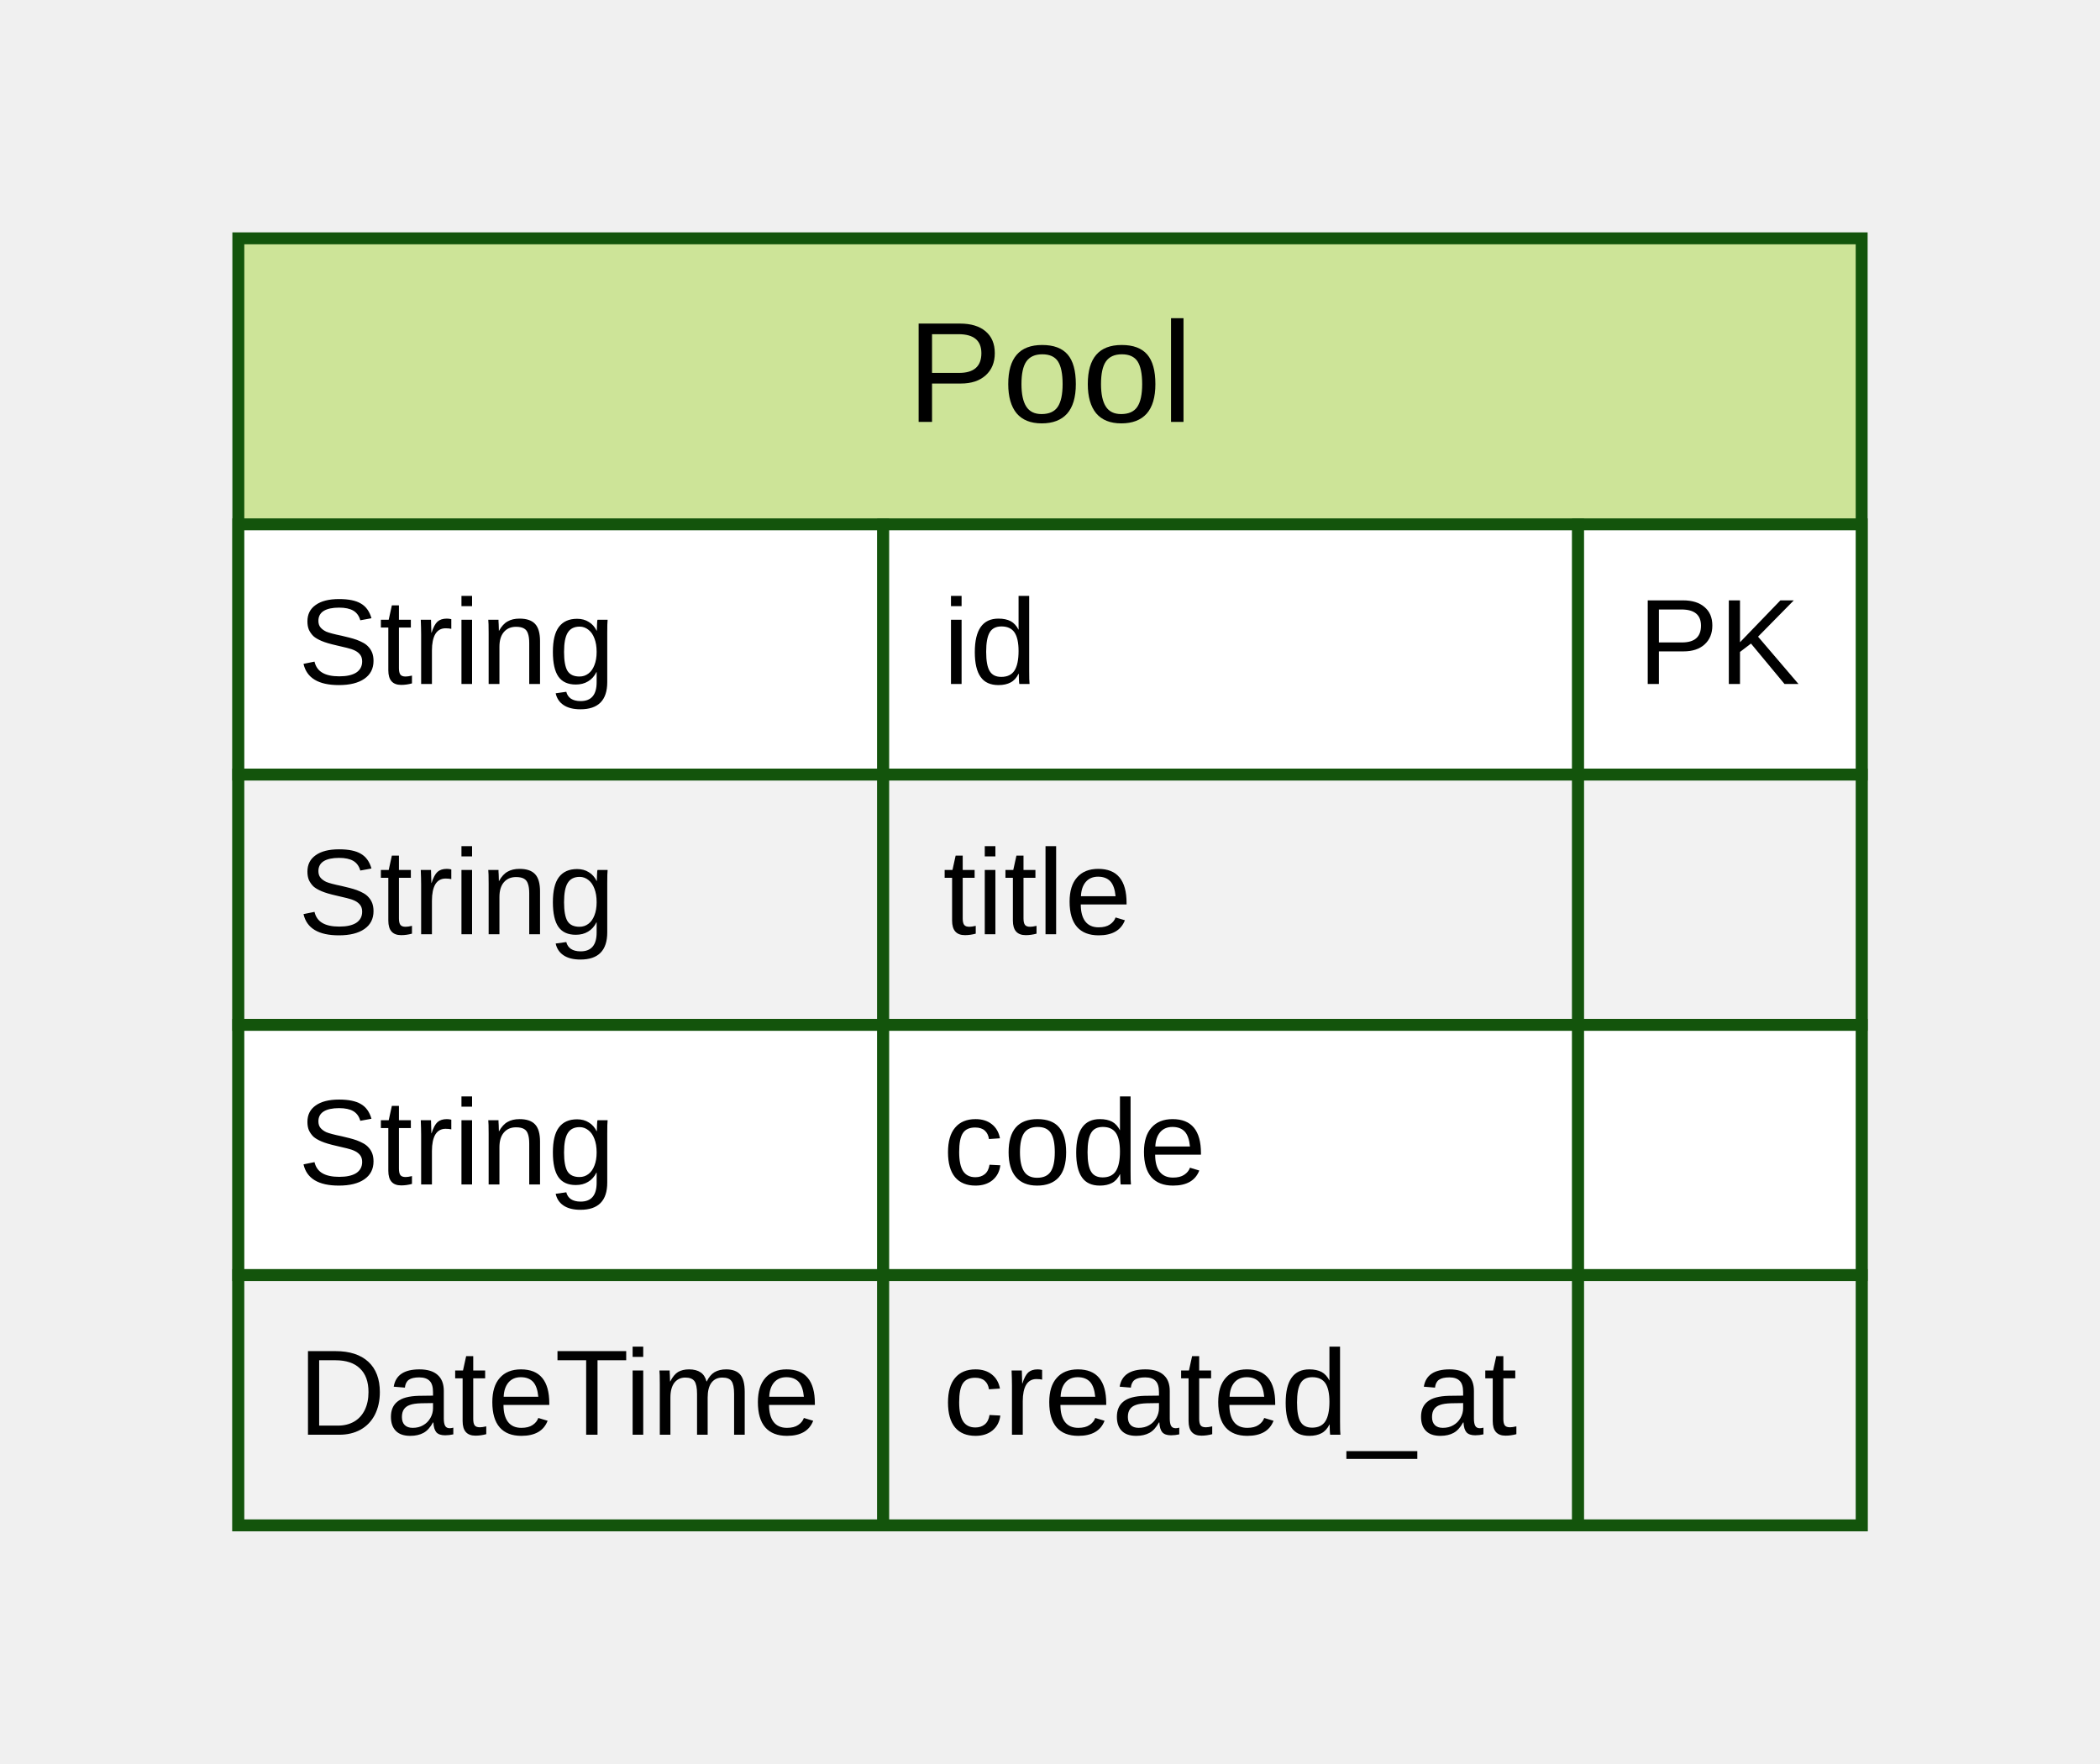
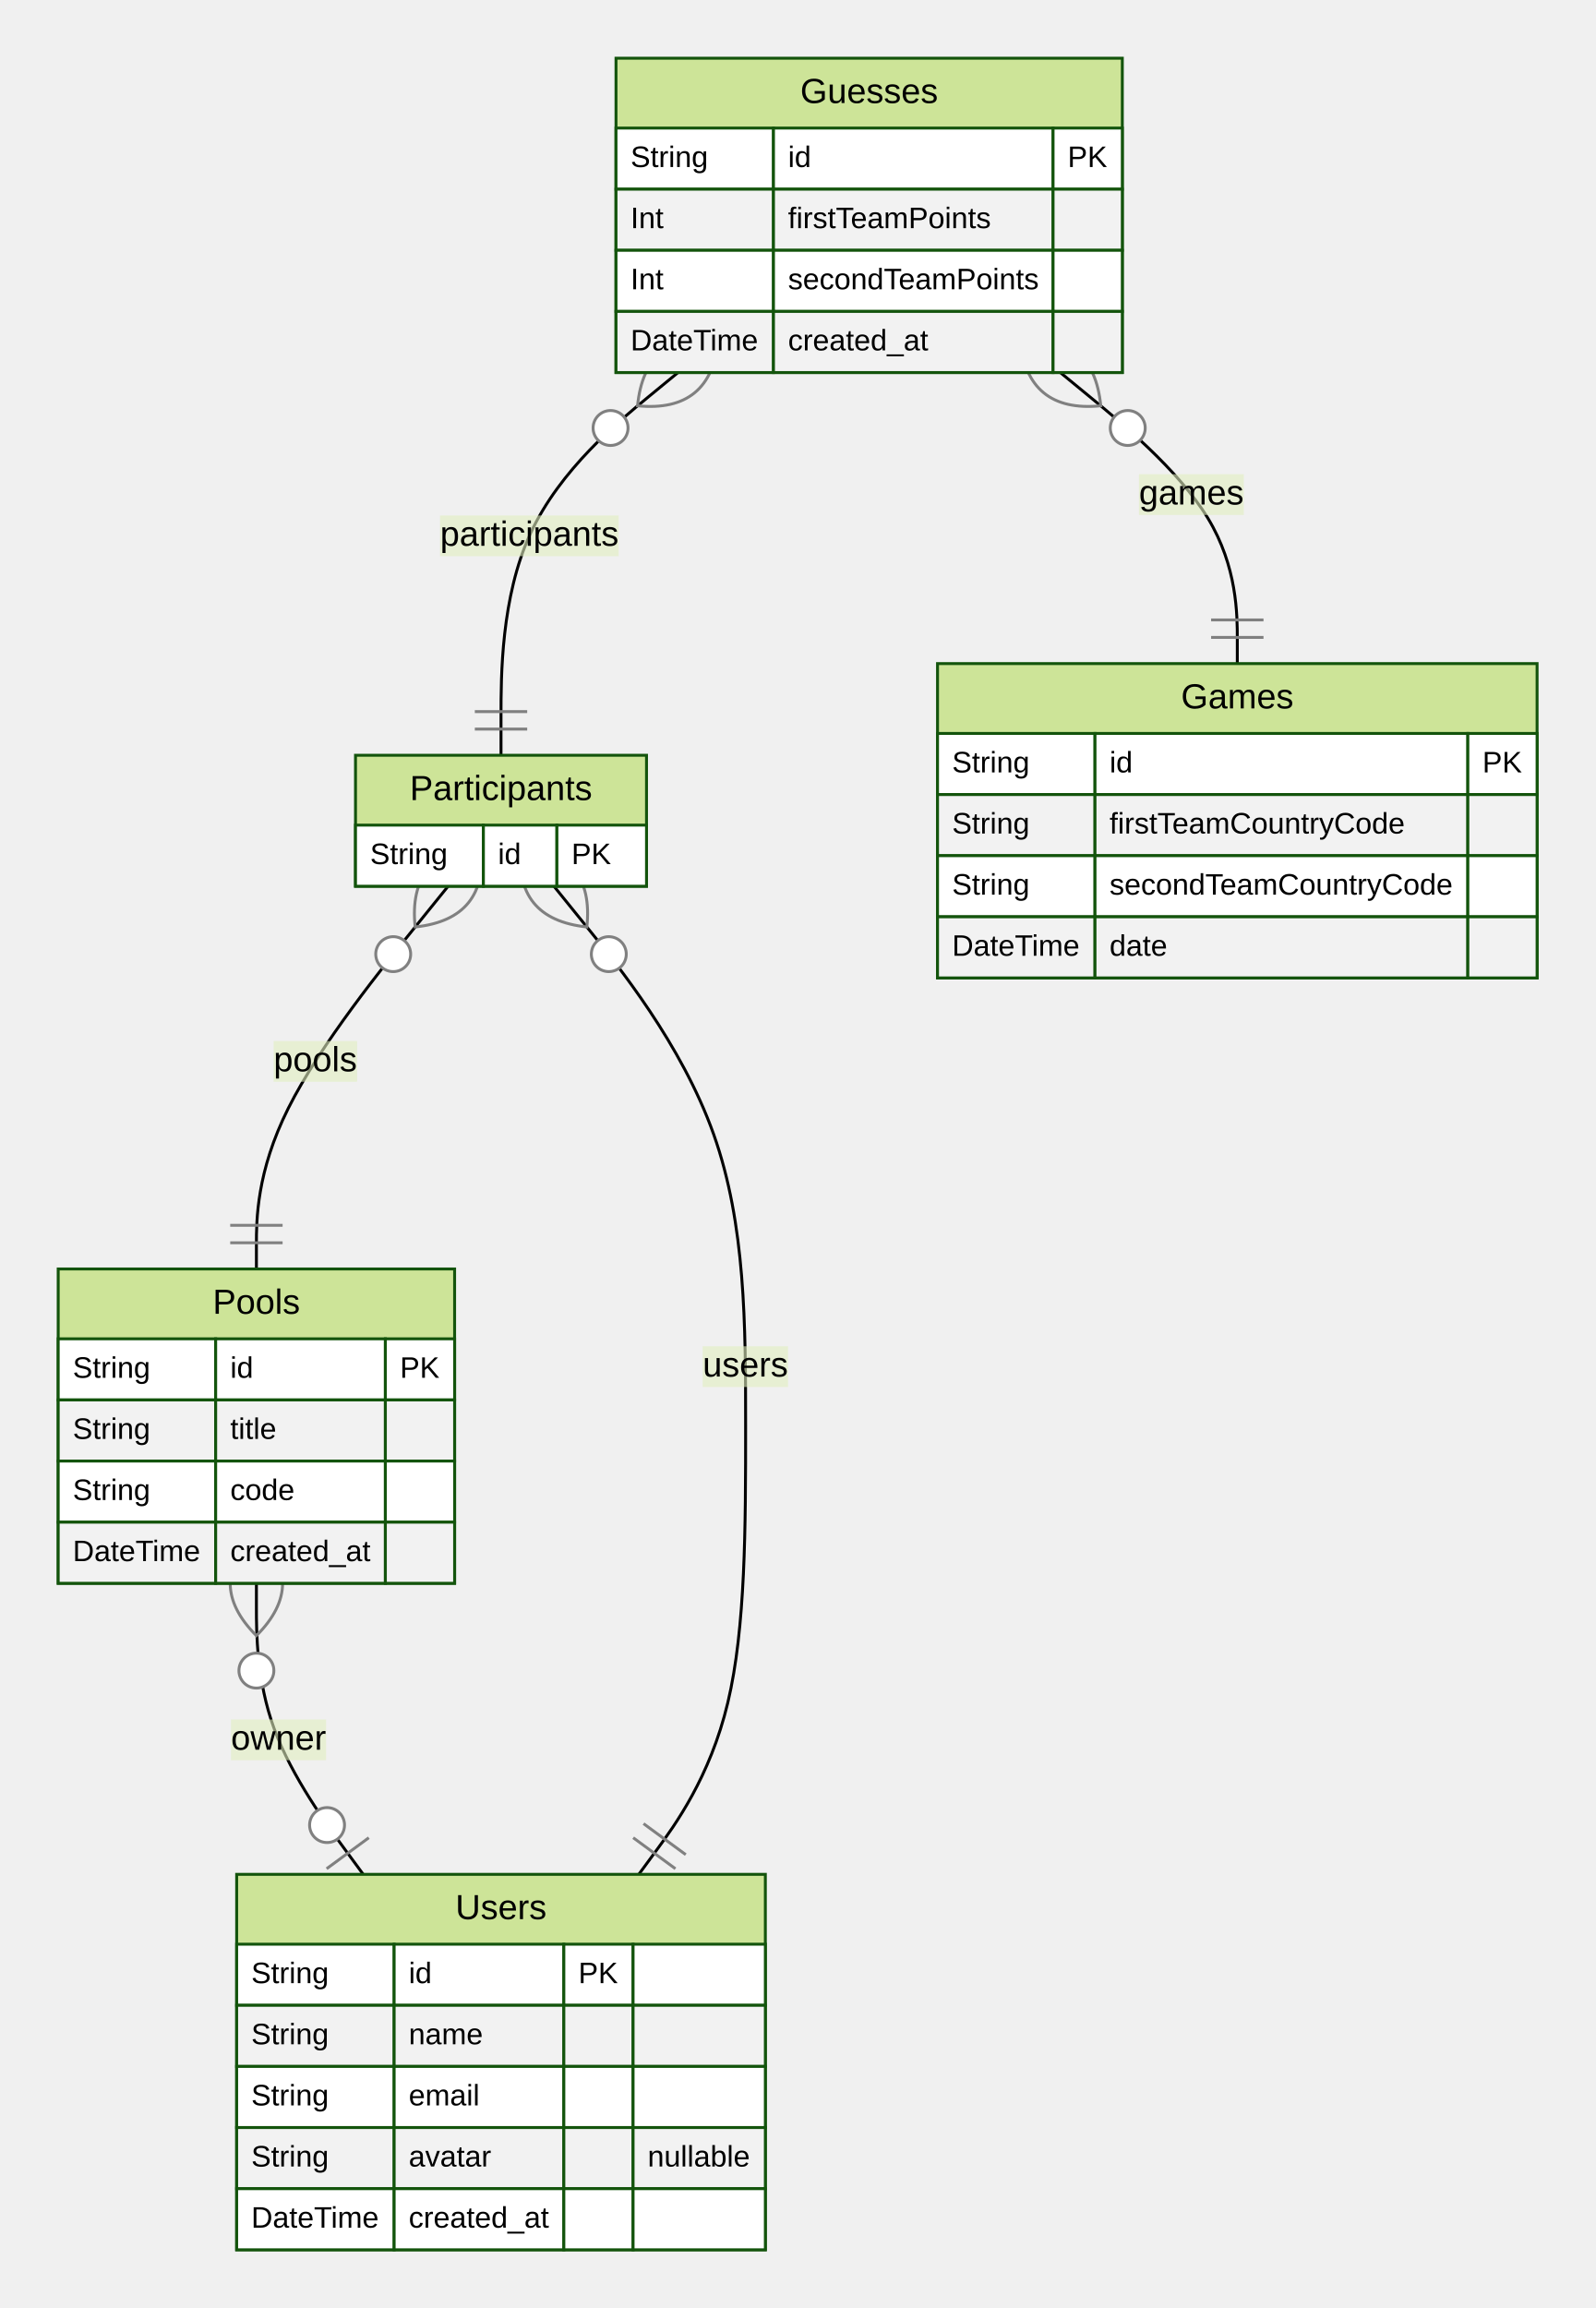
- <svg xmlns="http://www.w3.org/2000/svg" aria-labelledby="chart-title-mermaid-0 chart-desc-mermaid-0" role="img" viewBox="0 0 176.22 148" style="max-width: 176.22px; background-color: white;" width="100%" id="mermaid-0">
+ <svg xmlns="http://www.w3.org/2000/svg" aria-labelledby="chart-title-mermaid-0 chart-desc-mermaid-0" role="img" viewBox="0 0 548.194 793" style="max-width: 548.194px; background-color: white;" width="100%" id="mermaid-0">
  <style>#mermaid-0 {font-family:"trebuchet ms",verdana,arial,sans-serif;font-size:16px;fill:#000000;}#mermaid-0 .error-icon{fill:#552222;}#mermaid-0 .error-text{fill:#552222;stroke:#552222;}#mermaid-0 .edge-thickness-normal{stroke-width:2px;}#mermaid-0 .edge-thickness-thick{stroke-width:3.5px;}#mermaid-0 .edge-pattern-solid{stroke-dasharray:0;}#mermaid-0 .edge-pattern-dashed{stroke-dasharray:3;}#mermaid-0 .edge-pattern-dotted{stroke-dasharray:2;}#mermaid-0 .marker{fill:#000000;stroke:#000000;}#mermaid-0 .marker.cross{stroke:#000000;}#mermaid-0 svg{font-family:"trebuchet ms",verdana,arial,sans-serif;font-size:16px;}#mermaid-0 .entityBox{fill:#cde498;stroke:#13540c;}#mermaid-0 .attributeBoxOdd{fill:#ffffff;stroke:#13540c;}#mermaid-0 .attributeBoxEven{fill:#f2f2f2;stroke:#13540c;}#mermaid-0 .relationshipLabelBox{fill:hsl(78.158, 58.462%, 84.51%);opacity:0.7;background-color:hsl(78.158, 58.462%, 84.51%);}#mermaid-0 .relationshipLabelBox rect{opacity:0.5;}#mermaid-0 .relationshipLine{stroke:#000000;}#mermaid-0 :root{--mermaid-font-family:"trebuchet ms",verdana,arial,sans-serif;}</style>
  <g />
  <defs>
    <marker orient="auto" markerHeight="18" markerWidth="18" refY="9" refX="0" id="ONLY_ONE_START">
      <path d="M9,0 L9,18 M15,0 L15,18" fill="none" stroke="gray" />
    </marker>
  </defs>
  <defs>
    <marker orient="auto" markerHeight="18" markerWidth="18" refY="9" refX="18" id="ONLY_ONE_END">
      <path d="M3,0 L3,18 M9,0 L9,18" fill="none" stroke="gray" />
    </marker>
  </defs>
  <defs>
    <marker orient="auto" markerHeight="18" markerWidth="30" refY="9" refX="0" id="ZERO_OR_ONE_START">
      <circle r="6" cy="9" cx="21" fill="white" stroke="gray" />
      <path d="M9,0 L9,18" fill="none" stroke="gray" />
    </marker>
  </defs>
  <defs>
    <marker orient="auto" markerHeight="18" markerWidth="30" refY="9" refX="30" id="ZERO_OR_ONE_END">
      <circle r="6" cy="9" cx="9" fill="white" stroke="gray" />
      <path d="M21,0 L21,18" fill="none" stroke="gray" />
    </marker>
  </defs>
  <defs>
    <marker orient="auto" markerHeight="36" markerWidth="45" refY="18" refX="18" id="ONE_OR_MORE_START">
      <path d="M0,18 Q 18,0 36,18 Q 18,36 0,18 M42,9 L42,27" fill="none" stroke="gray" />
    </marker>
  </defs>
  <defs>
    <marker orient="auto" markerHeight="36" markerWidth="45" refY="18" refX="27" id="ONE_OR_MORE_END">
      <path d="M3,9 L3,27 M9,18 Q27,0 45,18 Q27,36 9,18" fill="none" stroke="gray" />
    </marker>
  </defs>
  <defs>
    <marker orient="auto" markerHeight="36" markerWidth="57" refY="18" refX="18" id="ZERO_OR_MORE_START">
      <circle r="6" cy="18" cx="48" fill="white" stroke="gray" />
      <path d="M0,18 Q18,0 36,18 Q18,36 0,18" fill="none" stroke="gray" />
    </marker>
  </defs>
  <defs>
    <marker orient="auto" markerHeight="36" markerWidth="57" refY="18" refX="39" id="ZERO_OR_MORE_END">
      <circle r="6" cy="18" cx="9" fill="white" stroke="gray" />
      <path d="M21,18 Q39,0 57,18 Q39,36 21,18" fill="none" stroke="gray" />
    </marker>
  </defs>
-   <g transform="translate(20,20 )" id="Pool">
+   <path marker-start="url(#ZERO_OR_MORE_START)" marker-end="url(#ZERO_OR_ONE_END)" fill="none" stroke="gray" d="M88.11,544L88.11,552.333C88.11,560.667,88.11,577.333,94.227,594C100.345,610.667,112.58,627.333,118.697,635.667L124.815,644" class="er relationshipLine" />
+   <path marker-start="url(#ZERO_OR_MORE_START)" marker-end="url(#ONLY_ONE_END)" fill="none" stroke="gray" d="M190.35,304.5L201.328,318.083C212.306,331.667,234.263,358.833,245.241,389.75C256.22,420.667,256.22,455.333,256.22,490C256.22,524.667,256.22,559.333,250.102,585C243.985,610.667,231.749,627.333,225.632,635.667L219.514,644" class="er relationshipLine" />
+   <path marker-start="url(#ZERO_OR_MORE_START)" marker-end="url(#ONLY_ONE_END)" fill="none" stroke="gray" d="M153.98,304.5L143.001,318.083C132.023,331.667,110.066,358.833,99.088,380.75C88.11,402.667,88.11,419.333,88.11,427.667L88.11,436" class="er relationshipLine" />
+   <path marker-start="url(#ZERO_OR_MORE_START)" marker-end="url(#ONLY_ONE_END)" fill="none" stroke="gray" d="M232.985,128L222.849,136.333C212.712,144.667,192.438,161.333,182.302,183.25C172.165,205.167,172.165,232.333,172.165,245.917L172.165,259.5" class="er relationshipLine" />
+   <path marker-start="url(#ZERO_OR_MORE_START)" marker-end="url(#ONLY_ONE_END)" fill="none" stroke="gray" d="M364.358,128L374.495,136.333C384.632,144.667,404.906,161.333,415.042,178C425.179,194.667,425.179,211.333,425.179,219.667L425.179,228" class="er relationshipLine" />
+   <g transform="translate(20,436 )" id="Pools">
    <rect height="108" width="136.22" y="0" x="0" stroke="gray" fill-opacity="100%" fill="honeydew" class="er entityBox" />
-     <text transform="translate(68.1098,12)" style="font-family: &quot;trebuchet ms&quot;, verdana, arial, sans-serif;; font-size: 12px" text-anchor="middle" dominant-baseline="middle" y="0" x="0" id="entity-Pool" class="er entityLabel">Pool</text>
-     <rect height="21" width="54.113" y="24" x="0" stroke="gray" fill-opacity="100%" fill="honeydew" class="er attributeBoxOdd" />
-     <text transform="translate(5,34.5)" style="font-family: &quot;trebuchet ms&quot;, verdana, arial, sans-serif;; font-size: 10.2px" text-anchor="left" dominant-baseline="middle" y="0" x="0" id="entity-Pool-attr-1-type" class="er entityLabel">String</text>
+     <text transform="translate(68.1098,12)" style="font-family: &quot;trebuchet ms&quot;, verdana, arial, sans-serif;; font-size: 12px" text-anchor="middle" dominant-baseline="middle" y="0" x="0" id="entity-Pools" class="er entityLabel">Pools</text>
+     <rect height="21" width="54.113" y="24" x="0" stroke="gray" fill-opacity="100%" fill="honeydew" class="er attributeBoxOdd" />
+     <text transform="translate(5,34.5)" style="font-family: &quot;trebuchet ms&quot;, verdana, arial, sans-serif;; font-size: 10.2px" text-anchor="left" dominant-baseline="middle" y="0" x="0" id="entity-Pools-attr-1-type" class="er entityLabel">String</text>
    <rect height="21" width="58.311" y="24" x="54.113" stroke="gray" fill-opacity="100%" fill="honeydew" class="er attributeBoxOdd" />
-     <text transform="translate(59.11313,34.5)" style="font-family: &quot;trebuchet ms&quot;, verdana, arial, sans-serif;; font-size: 10.2px" text-anchor="left" dominant-baseline="middle" y="0" x="0" id="entity-Pool-attr-1-name" class="er entityLabel">id</text>
+     <text transform="translate(59.11313,34.5)" style="font-family: &quot;trebuchet ms&quot;, verdana, arial, sans-serif;; font-size: 10.2px" text-anchor="left" dominant-baseline="middle" y="0" x="0" id="entity-Pools-attr-1-name" class="er entityLabel">id</text>
    <rect height="21" width="23.795" y="24" x="112.425" stroke="gray" fill-opacity="100%" fill="honeydew" class="er attributeBoxOdd" />
-     <text transform="translate(117.4246,34.5)" style="font-family: &quot;trebuchet ms&quot;, verdana, arial, sans-serif;; font-size: 10.2px" text-anchor="left" dominant-baseline="middle" y="0" x="0" id="entity-Pool-attr-1-key" class="er entityLabel">PK</text>
-     <rect height="21" width="54.113" y="45" x="0" stroke="gray" fill-opacity="100%" fill="honeydew" class="er attributeBoxEven" />
-     <text transform="translate(5,55.5)" style="font-family: &quot;trebuchet ms&quot;, verdana, arial, sans-serif;; font-size: 10.2px" text-anchor="left" dominant-baseline="middle" y="0" x="0" id="entity-Pool-attr-2-type" class="er entityLabel">String</text>
+     <text transform="translate(117.4246,34.5)" style="font-family: &quot;trebuchet ms&quot;, verdana, arial, sans-serif;; font-size: 10.2px" text-anchor="left" dominant-baseline="middle" y="0" x="0" id="entity-Pools-attr-1-key" class="er entityLabel">PK</text>
+     <rect height="21" width="54.113" y="45" x="0" stroke="gray" fill-opacity="100%" fill="honeydew" class="er attributeBoxEven" />
+     <text transform="translate(5,55.5)" style="font-family: &quot;trebuchet ms&quot;, verdana, arial, sans-serif;; font-size: 10.2px" text-anchor="left" dominant-baseline="middle" y="0" x="0" id="entity-Pools-attr-2-type" class="er entityLabel">String</text>
    <rect height="21" width="58.311" y="45" x="54.113" stroke="gray" fill-opacity="100%" fill="honeydew" class="er attributeBoxEven" />
-     <text transform="translate(59.11313,55.5)" style="font-family: &quot;trebuchet ms&quot;, verdana, arial, sans-serif;; font-size: 10.2px" text-anchor="left" dominant-baseline="middle" y="0" x="0" id="entity-Pool-attr-2-name" class="er entityLabel">title</text>
+     <text transform="translate(59.11313,55.5)" style="font-family: &quot;trebuchet ms&quot;, verdana, arial, sans-serif;; font-size: 10.2px" text-anchor="left" dominant-baseline="middle" y="0" x="0" id="entity-Pools-attr-2-name" class="er entityLabel">title</text>
    <rect height="21" width="23.795" y="45" x="112.425" stroke="gray" fill-opacity="100%" fill="honeydew" class="er attributeBoxEven" />
-     <text transform="translate(117.4246,55.5)" style="font-family: &quot;trebuchet ms&quot;, verdana, arial, sans-serif;; font-size: 10.2px" text-anchor="left" dominant-baseline="middle" y="0" x="0" id="entity-Pool-attr-2-key" class="er entityLabel" />
-     <rect height="21" width="54.113" y="66" x="0" stroke="gray" fill-opacity="100%" fill="honeydew" class="er attributeBoxOdd" />
-     <text transform="translate(5,76.5)" style="font-family: &quot;trebuchet ms&quot;, verdana, arial, sans-serif;; font-size: 10.2px" text-anchor="left" dominant-baseline="middle" y="0" x="0" id="entity-Pool-attr-3-type" class="er entityLabel">String</text>
+     <text transform="translate(117.4246,55.5)" style="font-family: &quot;trebuchet ms&quot;, verdana, arial, sans-serif;; font-size: 10.2px" text-anchor="left" dominant-baseline="middle" y="0" x="0" id="entity-Pools-attr-2-key" class="er entityLabel" />
+     <rect height="21" width="54.113" y="66" x="0" stroke="gray" fill-opacity="100%" fill="honeydew" class="er attributeBoxOdd" />
+     <text transform="translate(5,76.5)" style="font-family: &quot;trebuchet ms&quot;, verdana, arial, sans-serif;; font-size: 10.2px" text-anchor="left" dominant-baseline="middle" y="0" x="0" id="entity-Pools-attr-3-type" class="er entityLabel">String</text>
    <rect height="21" width="58.311" y="66" x="54.113" stroke="gray" fill-opacity="100%" fill="honeydew" class="er attributeBoxOdd" />
-     <text transform="translate(59.11313,76.5)" style="font-family: &quot;trebuchet ms&quot;, verdana, arial, sans-serif;; font-size: 10.2px" text-anchor="left" dominant-baseline="middle" y="0" x="0" id="entity-Pool-attr-3-name" class="er entityLabel">code</text>
+     <text transform="translate(59.11313,76.5)" style="font-family: &quot;trebuchet ms&quot;, verdana, arial, sans-serif;; font-size: 10.2px" text-anchor="left" dominant-baseline="middle" y="0" x="0" id="entity-Pools-attr-3-name" class="er entityLabel">code</text>
    <rect height="21" width="23.795" y="66" x="112.425" stroke="gray" fill-opacity="100%" fill="honeydew" class="er attributeBoxOdd" />
-     <text transform="translate(117.4246,76.5)" style="font-family: &quot;trebuchet ms&quot;, verdana, arial, sans-serif;; font-size: 10.2px" text-anchor="left" dominant-baseline="middle" y="0" x="0" id="entity-Pool-attr-3-key" class="er entityLabel" />
-     <rect height="21" width="54.113" y="87" x="0" stroke="gray" fill-opacity="100%" fill="honeydew" class="er attributeBoxEven" />
-     <text transform="translate(5,97.5)" style="font-family: &quot;trebuchet ms&quot;, verdana, arial, sans-serif;; font-size: 10.2px" text-anchor="left" dominant-baseline="middle" y="0" x="0" id="entity-Pool-attr-4-type" class="er entityLabel">DateTime</text>
+     <text transform="translate(117.4246,76.5)" style="font-family: &quot;trebuchet ms&quot;, verdana, arial, sans-serif;; font-size: 10.2px" text-anchor="left" dominant-baseline="middle" y="0" x="0" id="entity-Pools-attr-3-key" class="er entityLabel" />
+     <rect height="21" width="54.113" y="87" x="0" stroke="gray" fill-opacity="100%" fill="honeydew" class="er attributeBoxEven" />
+     <text transform="translate(5,97.5)" style="font-family: &quot;trebuchet ms&quot;, verdana, arial, sans-serif;; font-size: 10.2px" text-anchor="left" dominant-baseline="middle" y="0" x="0" id="entity-Pools-attr-4-type" class="er entityLabel">DateTime</text>
    <rect height="21" width="58.311" y="87" x="54.113" stroke="gray" fill-opacity="100%" fill="honeydew" class="er attributeBoxEven" />
-     <text transform="translate(59.11313,97.5)" style="font-family: &quot;trebuchet ms&quot;, verdana, arial, sans-serif;; font-size: 10.2px" text-anchor="left" dominant-baseline="middle" y="0" x="0" id="entity-Pool-attr-4-name" class="er entityLabel">created_at</text>
+     <text transform="translate(59.11313,97.5)" style="font-family: &quot;trebuchet ms&quot;, verdana, arial, sans-serif;; font-size: 10.2px" text-anchor="left" dominant-baseline="middle" y="0" x="0" id="entity-Pools-attr-4-name" class="er entityLabel">created_at</text>
    <rect height="21" width="23.795" y="87" x="112.425" stroke="gray" fill-opacity="100%" fill="honeydew" class="er attributeBoxEven" />
-     <text transform="translate(117.4246,97.5)" style="font-family: &quot;trebuchet ms&quot;, verdana, arial, sans-serif;; font-size: 10.2px" text-anchor="left" dominant-baseline="middle" y="0" x="0" id="entity-Pool-attr-4-key" class="er entityLabel" />
-   </g>
+     <text transform="translate(117.4246,97.5)" style="font-family: &quot;trebuchet ms&quot;, verdana, arial, sans-serif;; font-size: 10.2px" text-anchor="left" dominant-baseline="middle" y="0" x="0" id="entity-Pools-attr-4-key" class="er entityLabel" />
+   </g>
+   <g transform="translate(122.1647,259.5 )" id="Participants">
+     <rect height="45" width="100" y="0" x="0" stroke="gray" fill-opacity="100%" fill="honeydew" class="er entityBox" />
+     <text transform="translate(50,12)" style="font-family: &quot;trebuchet ms&quot;, verdana, arial, sans-serif;; font-size: 12px" text-anchor="middle" dominant-baseline="middle" y="0" x="0" id="entity-Participants" class="er entityLabel">Participants</text>
+     <rect height="21" width="43.945" y="24" x="0" stroke="gray" fill-opacity="100%" fill="honeydew" class="er attributeBoxOdd" />
+     <text transform="translate(5,34.5)" style="font-family: &quot;trebuchet ms&quot;, verdana, arial, sans-serif;; font-size: 10.2px" text-anchor="left" dominant-baseline="middle" y="0" x="0" id="entity-Participants-attr-1-type" class="er entityLabel">String</text>
+     <rect height="21" width="25.262" y="24" x="43.945" stroke="gray" fill-opacity="100%" fill="honeydew" class="er attributeBoxOdd" />
+     <text transform="translate(48.94526,34.5)" style="font-family: &quot;trebuchet ms&quot;, verdana, arial, sans-serif;; font-size: 10.2px" text-anchor="left" dominant-baseline="middle" y="0" x="0" id="entity-Participants-attr-1-name" class="er entityLabel">id</text>
+     <rect height="21" width="30.793" y="24" x="69.207" stroke="gray" fill-opacity="100%" fill="honeydew" class="er attributeBoxOdd" />
+     <text transform="translate(74.20681,34.5)" style="font-family: &quot;trebuchet ms&quot;, verdana, arial, sans-serif;; font-size: 10.2px" text-anchor="left" dominant-baseline="middle" y="0" x="0" id="entity-Participants-attr-1-key" class="er entityLabel">PK</text>
+   </g>
+   <g transform="translate(81.32829,644 )" id="Users">
+     <rect height="129" width="181.673" y="0" x="0" stroke="gray" fill-opacity="100%" fill="honeydew" class="er entityBox" />
+     <text transform="translate(90.83641,12)" style="font-family: &quot;trebuchet ms&quot;, verdana, arial, sans-serif;; font-size: 12px" text-anchor="middle" dominant-baseline="middle" y="0" x="0" id="entity-Users" class="er entityLabel">Users</text>
+     <rect height="21" width="54.113" y="24" x="0" stroke="gray" fill-opacity="100%" fill="honeydew" class="er attributeBoxOdd" />
+     <text transform="translate(5,34.5)" style="font-family: &quot;trebuchet ms&quot;, verdana, arial, sans-serif;; font-size: 10.2px" text-anchor="left" dominant-baseline="middle" y="0" x="0" id="entity-Users-attr-1-type" class="er entityLabel">String</text>
+     <rect height="21" width="58.311" y="24" x="54.113" stroke="gray" fill-opacity="100%" fill="honeydew" class="er attributeBoxOdd" />
+     <text transform="translate(59.11313,34.5)" style="font-family: &quot;trebuchet ms&quot;, verdana, arial, sans-serif;; font-size: 10.2px" text-anchor="left" dominant-baseline="middle" y="0" x="0" id="entity-Users-attr-1-name" class="er entityLabel">id</text>
+     <rect height="21" width="23.795" y="24" x="112.425" stroke="gray" fill-opacity="100%" fill="honeydew" class="er attributeBoxOdd" />
+     <text transform="translate(117.4246,34.5)" style="font-family: &quot;trebuchet ms&quot;, verdana, arial, sans-serif;; font-size: 10.2px" text-anchor="left" dominant-baseline="middle" y="0" x="0" id="entity-Users-attr-1-key" class="er entityLabel">PK</text>
+     <rect height="21" width="45.453" y="24" x="136.22" stroke="gray" fill-opacity="100%" fill="honeydew" class="er attributeBoxOdd" />
+     <text transform="translate(141.2196,34.5)" style="font-family: &quot;trebuchet ms&quot;, verdana, arial, sans-serif;; font-size: 10.2px" text-anchor="left" dominant-baseline="middle" y="0" x="0" id="entity-Users-attr-1-comment" class="er entityLabel" />
+     <rect height="21" width="54.113" y="45" x="0" stroke="gray" fill-opacity="100%" fill="honeydew" class="er attributeBoxEven" />
+     <text transform="translate(5,55.5)" style="font-family: &quot;trebuchet ms&quot;, verdana, arial, sans-serif;; font-size: 10.2px" text-anchor="left" dominant-baseline="middle" y="0" x="0" id="entity-Users-attr-2-type" class="er entityLabel">String</text>
+     <rect height="21" width="58.311" y="45" x="54.113" stroke="gray" fill-opacity="100%" fill="honeydew" class="er attributeBoxEven" />
+     <text transform="translate(59.11313,55.5)" style="font-family: &quot;trebuchet ms&quot;, verdana, arial, sans-serif;; font-size: 10.2px" text-anchor="left" dominant-baseline="middle" y="0" x="0" id="entity-Users-attr-2-name" class="er entityLabel">name</text>
+     <rect height="21" width="23.795" y="45" x="112.425" stroke="gray" fill-opacity="100%" fill="honeydew" class="er attributeBoxEven" />
+     <text transform="translate(117.4246,55.5)" style="font-family: &quot;trebuchet ms&quot;, verdana, arial, sans-serif;; font-size: 10.2px" text-anchor="left" dominant-baseline="middle" y="0" x="0" id="entity-Users-attr-2-key" class="er entityLabel" />
+     <rect height="21" width="45.453" y="45" x="136.22" stroke="gray" fill-opacity="100%" fill="honeydew" class="er attributeBoxEven" />
+     <text transform="translate(141.2196,55.5)" style="font-family: &quot;trebuchet ms&quot;, verdana, arial, sans-serif;; font-size: 10.2px" text-anchor="left" dominant-baseline="middle" y="0" x="0" id="entity-Users-attr-2-comment" class="er entityLabel" />
+     <rect height="21" width="54.113" y="66" x="0" stroke="gray" fill-opacity="100%" fill="honeydew" class="er attributeBoxOdd" />
+     <text transform="translate(5,76.5)" style="font-family: &quot;trebuchet ms&quot;, verdana, arial, sans-serif;; font-size: 10.2px" text-anchor="left" dominant-baseline="middle" y="0" x="0" id="entity-Users-attr-3-type" class="er entityLabel">String</text>
+     <rect height="21" width="58.311" y="66" x="54.113" stroke="gray" fill-opacity="100%" fill="honeydew" class="er attributeBoxOdd" />
+     <text transform="translate(59.11313,76.5)" style="font-family: &quot;trebuchet ms&quot;, verdana, arial, sans-serif;; font-size: 10.2px" text-anchor="left" dominant-baseline="middle" y="0" x="0" id="entity-Users-attr-3-name" class="er entityLabel">email</text>
+     <rect height="21" width="23.795" y="66" x="112.425" stroke="gray" fill-opacity="100%" fill="honeydew" class="er attributeBoxOdd" />
+     <text transform="translate(117.4246,76.5)" style="font-family: &quot;trebuchet ms&quot;, verdana, arial, sans-serif;; font-size: 10.2px" text-anchor="left" dominant-baseline="middle" y="0" x="0" id="entity-Users-attr-3-key" class="er entityLabel" />
+     <rect height="21" width="45.453" y="66" x="136.22" stroke="gray" fill-opacity="100%" fill="honeydew" class="er attributeBoxOdd" />
+     <text transform="translate(141.2196,76.5)" style="font-family: &quot;trebuchet ms&quot;, verdana, arial, sans-serif;; font-size: 10.2px" text-anchor="left" dominant-baseline="middle" y="0" x="0" id="entity-Users-attr-3-comment" class="er entityLabel" />
+     <rect height="21" width="54.113" y="87" x="0" stroke="gray" fill-opacity="100%" fill="honeydew" class="er attributeBoxEven" />
+     <text transform="translate(5,97.5)" style="font-family: &quot;trebuchet ms&quot;, verdana, arial, sans-serif;; font-size: 10.2px" text-anchor="left" dominant-baseline="middle" y="0" x="0" id="entity-Users-attr-4-type" class="er entityLabel">String</text>
+     <rect height="21" width="58.311" y="87" x="54.113" stroke="gray" fill-opacity="100%" fill="honeydew" class="er attributeBoxEven" />
+     <text transform="translate(59.11313,97.5)" style="font-family: &quot;trebuchet ms&quot;, verdana, arial, sans-serif;; font-size: 10.2px" text-anchor="left" dominant-baseline="middle" y="0" x="0" id="entity-Users-attr-4-name" class="er entityLabel">avatar</text>
+     <rect height="21" width="23.795" y="87" x="112.425" stroke="gray" fill-opacity="100%" fill="honeydew" class="er attributeBoxEven" />
+     <text transform="translate(117.4246,97.5)" style="font-family: &quot;trebuchet ms&quot;, verdana, arial, sans-serif;; font-size: 10.2px" text-anchor="left" dominant-baseline="middle" y="0" x="0" id="entity-Users-attr-4-key" class="er entityLabel" />
+     <rect height="21" width="45.453" y="87" x="136.22" stroke="gray" fill-opacity="100%" fill="honeydew" class="er attributeBoxEven" />
+     <text transform="translate(141.2196,97.5)" style="font-family: &quot;trebuchet ms&quot;, verdana, arial, sans-serif;; font-size: 10.2px" text-anchor="left" dominant-baseline="middle" y="0" x="0" id="entity-Users-attr-4-comment" class="er entityLabel">nullable</text>
+     <rect height="21" width="54.113" y="108" x="0" stroke="gray" fill-opacity="100%" fill="honeydew" class="er attributeBoxOdd" />
+     <text transform="translate(5,118.5)" style="font-family: &quot;trebuchet ms&quot;, verdana, arial, sans-serif;; font-size: 10.2px" text-anchor="left" dominant-baseline="middle" y="0" x="0" id="entity-Users-attr-5-type" class="er entityLabel">DateTime</text>
+     <rect height="21" width="58.311" y="108" x="54.113" stroke="gray" fill-opacity="100%" fill="honeydew" class="er attributeBoxOdd" />
+     <text transform="translate(59.11313,118.5)" style="font-family: &quot;trebuchet ms&quot;, verdana, arial, sans-serif;; font-size: 10.2px" text-anchor="left" dominant-baseline="middle" y="0" x="0" id="entity-Users-attr-5-name" class="er entityLabel">created_at</text>
+     <rect height="21" width="23.795" y="108" x="112.425" stroke="gray" fill-opacity="100%" fill="honeydew" class="er attributeBoxOdd" />
+     <text transform="translate(117.4246,118.5)" style="font-family: &quot;trebuchet ms&quot;, verdana, arial, sans-serif;; font-size: 10.2px" text-anchor="left" dominant-baseline="middle" y="0" x="0" id="entity-Users-attr-5-key" class="er entityLabel" />
+     <rect height="21" width="45.453" y="108" x="136.22" stroke="gray" fill-opacity="100%" fill="honeydew" class="er attributeBoxOdd" />
+     <text transform="translate(141.2196,118.5)" style="font-family: &quot;trebuchet ms&quot;, verdana, arial, sans-serif;; font-size: 10.2px" text-anchor="left" dominant-baseline="middle" y="0" x="0" id="entity-Users-attr-5-comment" class="er entityLabel" />
+   </g>
+   <g transform="translate(322.1647,228 )" id="Games">
+     <rect height="108" width="206.029" y="0" x="0" stroke="gray" fill-opacity="100%" fill="honeydew" class="er entityBox" />
+     <text transform="translate(103.0145,12)" style="font-family: &quot;trebuchet ms&quot;, verdana, arial, sans-serif;; font-size: 12px" text-anchor="middle" dominant-baseline="middle" y="0" x="0" id="entity-Games" class="er entityLabel">Games</text>
+     <rect height="21" width="54.113" y="24" x="0" stroke="gray" fill-opacity="100%" fill="honeydew" class="er attributeBoxOdd" />
+     <text transform="translate(5,34.5)" style="font-family: &quot;trebuchet ms&quot;, verdana, arial, sans-serif;; font-size: 10.2px" text-anchor="left" dominant-baseline="middle" y="0" x="0" id="entity-Games-attr-1-type" class="er entityLabel">String</text>
+     <rect height="21" width="128.121" y="24" x="54.113" stroke="gray" fill-opacity="100%" fill="honeydew" class="er attributeBoxOdd" />
+     <text transform="translate(59.11313,34.5)" style="font-family: &quot;trebuchet ms&quot;, verdana, arial, sans-serif;; font-size: 10.2px" text-anchor="left" dominant-baseline="middle" y="0" x="0" id="entity-Games-attr-1-name" class="er entityLabel">id</text>
+     <rect height="21" width="23.795" y="24" x="182.234" stroke="gray" fill-opacity="100%" fill="honeydew" class="er attributeBoxOdd" />
+     <text transform="translate(187.2339,34.5)" style="font-family: &quot;trebuchet ms&quot;, verdana, arial, sans-serif;; font-size: 10.2px" text-anchor="left" dominant-baseline="middle" y="0" x="0" id="entity-Games-attr-1-key" class="er entityLabel">PK</text>
+     <rect height="21" width="54.113" y="45" x="0" stroke="gray" fill-opacity="100%" fill="honeydew" class="er attributeBoxEven" />
+     <text transform="translate(5,55.5)" style="font-family: &quot;trebuchet ms&quot;, verdana, arial, sans-serif;; font-size: 10.2px" text-anchor="left" dominant-baseline="middle" y="0" x="0" id="entity-Games-attr-2-type" class="er entityLabel">String</text>
+     <rect height="21" width="128.121" y="45" x="54.113" stroke="gray" fill-opacity="100%" fill="honeydew" class="er attributeBoxEven" />
+     <text transform="translate(59.11313,55.5)" style="font-family: &quot;trebuchet ms&quot;, verdana, arial, sans-serif;; font-size: 10.2px" text-anchor="left" dominant-baseline="middle" y="0" x="0" id="entity-Games-attr-2-name" class="er entityLabel">firstTeamCountryCode</text>
+     <rect height="21" width="23.795" y="45" x="182.234" stroke="gray" fill-opacity="100%" fill="honeydew" class="er attributeBoxEven" />
+     <text transform="translate(187.2339,55.5)" style="font-family: &quot;trebuchet ms&quot;, verdana, arial, sans-serif;; font-size: 10.2px" text-anchor="left" dominant-baseline="middle" y="0" x="0" id="entity-Games-attr-2-key" class="er entityLabel" />
+     <rect height="21" width="54.113" y="66" x="0" stroke="gray" fill-opacity="100%" fill="honeydew" class="er attributeBoxOdd" />
+     <text transform="translate(5,76.5)" style="font-family: &quot;trebuchet ms&quot;, verdana, arial, sans-serif;; font-size: 10.2px" text-anchor="left" dominant-baseline="middle" y="0" x="0" id="entity-Games-attr-3-type" class="er entityLabel">String</text>
+     <rect height="21" width="128.121" y="66" x="54.113" stroke="gray" fill-opacity="100%" fill="honeydew" class="er attributeBoxOdd" />
+     <text transform="translate(59.11313,76.5)" style="font-family: &quot;trebuchet ms&quot;, verdana, arial, sans-serif;; font-size: 10.2px" text-anchor="left" dominant-baseline="middle" y="0" x="0" id="entity-Games-attr-3-name" class="er entityLabel">secondTeamCountryCode</text>
+     <rect height="21" width="23.795" y="66" x="182.234" stroke="gray" fill-opacity="100%" fill="honeydew" class="er attributeBoxOdd" />
+     <text transform="translate(187.2339,76.5)" style="font-family: &quot;trebuchet ms&quot;, verdana, arial, sans-serif;; font-size: 10.2px" text-anchor="left" dominant-baseline="middle" y="0" x="0" id="entity-Games-attr-3-key" class="er entityLabel" />
+     <rect height="21" width="54.113" y="87" x="0" stroke="gray" fill-opacity="100%" fill="honeydew" class="er attributeBoxEven" />
+     <text transform="translate(5,97.5)" style="font-family: &quot;trebuchet ms&quot;, verdana, arial, sans-serif;; font-size: 10.2px" text-anchor="left" dominant-baseline="middle" y="0" x="0" id="entity-Games-attr-4-type" class="er entityLabel">DateTime</text>
+     <rect height="21" width="128.121" y="87" x="54.113" stroke="gray" fill-opacity="100%" fill="honeydew" class="er attributeBoxEven" />
+     <text transform="translate(59.11313,97.5)" style="font-family: &quot;trebuchet ms&quot;, verdana, arial, sans-serif;; font-size: 10.2px" text-anchor="left" dominant-baseline="middle" y="0" x="0" id="entity-Games-attr-4-name" class="er entityLabel">date</text>
+     <rect height="21" width="23.795" y="87" x="182.234" stroke="gray" fill-opacity="100%" fill="honeydew" class="er attributeBoxEven" />
+     <text transform="translate(187.2339,97.5)" style="font-family: &quot;trebuchet ms&quot;, verdana, arial, sans-serif;; font-size: 10.2px" text-anchor="left" dominant-baseline="middle" y="0" x="0" id="entity-Games-attr-4-key" class="er entityLabel" />
+   </g>
+   <g transform="translate(211.6788,20 )" id="Guesses">
+     <rect height="108" width="173.986" y="0" x="0" stroke="gray" fill-opacity="100%" fill="honeydew" class="er entityBox" />
+     <text transform="translate(86.99312,12)" style="font-family: &quot;trebuchet ms&quot;, verdana, arial, sans-serif;; font-size: 12px" text-anchor="middle" dominant-baseline="middle" y="0" x="0" id="entity-Guesses" class="er entityLabel">Guesses</text>
+     <rect height="21" width="54.113" y="24" x="0" stroke="gray" fill-opacity="100%" fill="honeydew" class="er attributeBoxOdd" />
+     <text transform="translate(5,34.5)" style="font-family: &quot;trebuchet ms&quot;, verdana, arial, sans-serif;; font-size: 10.2px" text-anchor="left" dominant-baseline="middle" y="0" x="0" id="entity-Guesses-attr-1-type" class="er entityLabel">String</text>
+     <rect height="21" width="96.078" y="24" x="54.113" stroke="gray" fill-opacity="100%" fill="honeydew" class="er attributeBoxOdd" />
+     <text transform="translate(59.11313,34.5)" style="font-family: &quot;trebuchet ms&quot;, verdana, arial, sans-serif;; font-size: 10.2px" text-anchor="left" dominant-baseline="middle" y="0" x="0" id="entity-Guesses-attr-1-name" class="er entityLabel">id</text>
+     <rect height="21" width="23.795" y="24" x="150.191" stroke="gray" fill-opacity="100%" fill="honeydew" class="er attributeBoxOdd" />
+     <text transform="translate(155.1913,34.5)" style="font-family: &quot;trebuchet ms&quot;, verdana, arial, sans-serif;; font-size: 10.2px" text-anchor="left" dominant-baseline="middle" y="0" x="0" id="entity-Guesses-attr-1-key" class="er entityLabel">PK</text>
+     <rect height="21" width="54.113" y="45" x="0" stroke="gray" fill-opacity="100%" fill="honeydew" class="er attributeBoxEven" />
+     <text transform="translate(5,55.5)" style="font-family: &quot;trebuchet ms&quot;, verdana, arial, sans-serif;; font-size: 10.2px" text-anchor="left" dominant-baseline="middle" y="0" x="0" id="entity-Guesses-attr-2-type" class="er entityLabel">Int</text>
+     <rect height="21" width="96.078" y="45" x="54.113" stroke="gray" fill-opacity="100%" fill="honeydew" class="er attributeBoxEven" />
+     <text transform="translate(59.11313,55.5)" style="font-family: &quot;trebuchet ms&quot;, verdana, arial, sans-serif;; font-size: 10.2px" text-anchor="left" dominant-baseline="middle" y="0" x="0" id="entity-Guesses-attr-2-name" class="er entityLabel">firstTeamPoints</text>
+     <rect height="21" width="23.795" y="45" x="150.191" stroke="gray" fill-opacity="100%" fill="honeydew" class="er attributeBoxEven" />
+     <text transform="translate(155.1913,55.5)" style="font-family: &quot;trebuchet ms&quot;, verdana, arial, sans-serif;; font-size: 10.2px" text-anchor="left" dominant-baseline="middle" y="0" x="0" id="entity-Guesses-attr-2-key" class="er entityLabel" />
+     <rect height="21" width="54.113" y="66" x="0" stroke="gray" fill-opacity="100%" fill="honeydew" class="er attributeBoxOdd" />
+     <text transform="translate(5,76.5)" style="font-family: &quot;trebuchet ms&quot;, verdana, arial, sans-serif;; font-size: 10.2px" text-anchor="left" dominant-baseline="middle" y="0" x="0" id="entity-Guesses-attr-3-type" class="er entityLabel">Int</text>
+     <rect height="21" width="96.078" y="66" x="54.113" stroke="gray" fill-opacity="100%" fill="honeydew" class="er attributeBoxOdd" />
+     <text transform="translate(59.11313,76.5)" style="font-family: &quot;trebuchet ms&quot;, verdana, arial, sans-serif;; font-size: 10.2px" text-anchor="left" dominant-baseline="middle" y="0" x="0" id="entity-Guesses-attr-3-name" class="er entityLabel">secondTeamPoints</text>
+     <rect height="21" width="23.795" y="66" x="150.191" stroke="gray" fill-opacity="100%" fill="honeydew" class="er attributeBoxOdd" />
+     <text transform="translate(155.1913,76.5)" style="font-family: &quot;trebuchet ms&quot;, verdana, arial, sans-serif;; font-size: 10.2px" text-anchor="left" dominant-baseline="middle" y="0" x="0" id="entity-Guesses-attr-3-key" class="er entityLabel" />
+     <rect height="21" width="54.113" y="87" x="0" stroke="gray" fill-opacity="100%" fill="honeydew" class="er attributeBoxEven" />
+     <text transform="translate(5,97.5)" style="font-family: &quot;trebuchet ms&quot;, verdana, arial, sans-serif;; font-size: 10.2px" text-anchor="left" dominant-baseline="middle" y="0" x="0" id="entity-Guesses-attr-4-type" class="er entityLabel">DateTime</text>
+     <rect height="21" width="96.078" y="87" x="54.113" stroke="gray" fill-opacity="100%" fill="honeydew" class="er attributeBoxEven" />
+     <text transform="translate(59.11313,97.5)" style="font-family: &quot;trebuchet ms&quot;, verdana, arial, sans-serif;; font-size: 10.2px" text-anchor="left" dominant-baseline="middle" y="0" x="0" id="entity-Guesses-attr-4-name" class="er entityLabel">created_at</text>
+     <rect height="21" width="23.795" y="87" x="150.191" stroke="gray" fill-opacity="100%" fill="honeydew" class="er attributeBoxEven" />
+     <text transform="translate(155.1913,97.5)" style="font-family: &quot;trebuchet ms&quot;, verdana, arial, sans-serif;; font-size: 10.2px" text-anchor="left" dominant-baseline="middle" y="0" x="0" id="entity-Guesses-attr-4-key" class="er entityLabel" />
+   </g>
+   <rect fill-opacity="85%" fill="white" height="14" width="32.688" y="590.785" x="79.375" class="er relationshipLabelBox" />
+   <text style="font-family: &quot;trebuchet ms&quot;, verdana, arial, sans-serif;; font-size: 12px" dominant-baseline="middle" text-anchor="middle" y="597.785" x="95.718" id="rel1" class="er relationshipLabel">owner</text>
+   <rect fill-opacity="85%" fill="white" height="14" width="29.344" y="462.563" x="241.464" class="er relationshipLabelBox" />
+   <text style="font-family: &quot;trebuchet ms&quot;, verdana, arial, sans-serif;; font-size: 12px" dominant-baseline="middle" text-anchor="middle" y="469.563" x="256.136" id="rel2" class="er relationshipLabel">users</text>
+   <rect fill-opacity="85%" fill="white" height="14" width="28.688" y="357.684" x="94.011" class="er relationshipLabelBox" />
+   <text style="font-family: &quot;trebuchet ms&quot;, verdana, arial, sans-serif;; font-size: 12px" dominant-baseline="middle" text-anchor="middle" y="364.684" x="108.355" id="rel3" class="er relationshipLabel">pools</text>
+   <rect fill-opacity="85%" fill="white" height="14" width="61.375" y="177.114" x="151.221" class="er relationshipLabelBox" />
+   <text style="font-family: &quot;trebuchet ms&quot;, verdana, arial, sans-serif;; font-size: 12px" dominant-baseline="middle" text-anchor="middle" y="184.114" x="181.908" id="rel4" class="er relationshipLabel">participants</text>
+   <rect fill-opacity="85%" fill="white" height="14" width="36.031" y="162.93" x="391.384" class="er relationshipLabelBox" />
+   <text style="font-family: &quot;trebuchet ms&quot;, verdana, arial, sans-serif;; font-size: 12px" dominant-baseline="middle" text-anchor="middle" y="169.93" x="409.399" id="rel5" class="er relationshipLabel">games</text>
</svg>
